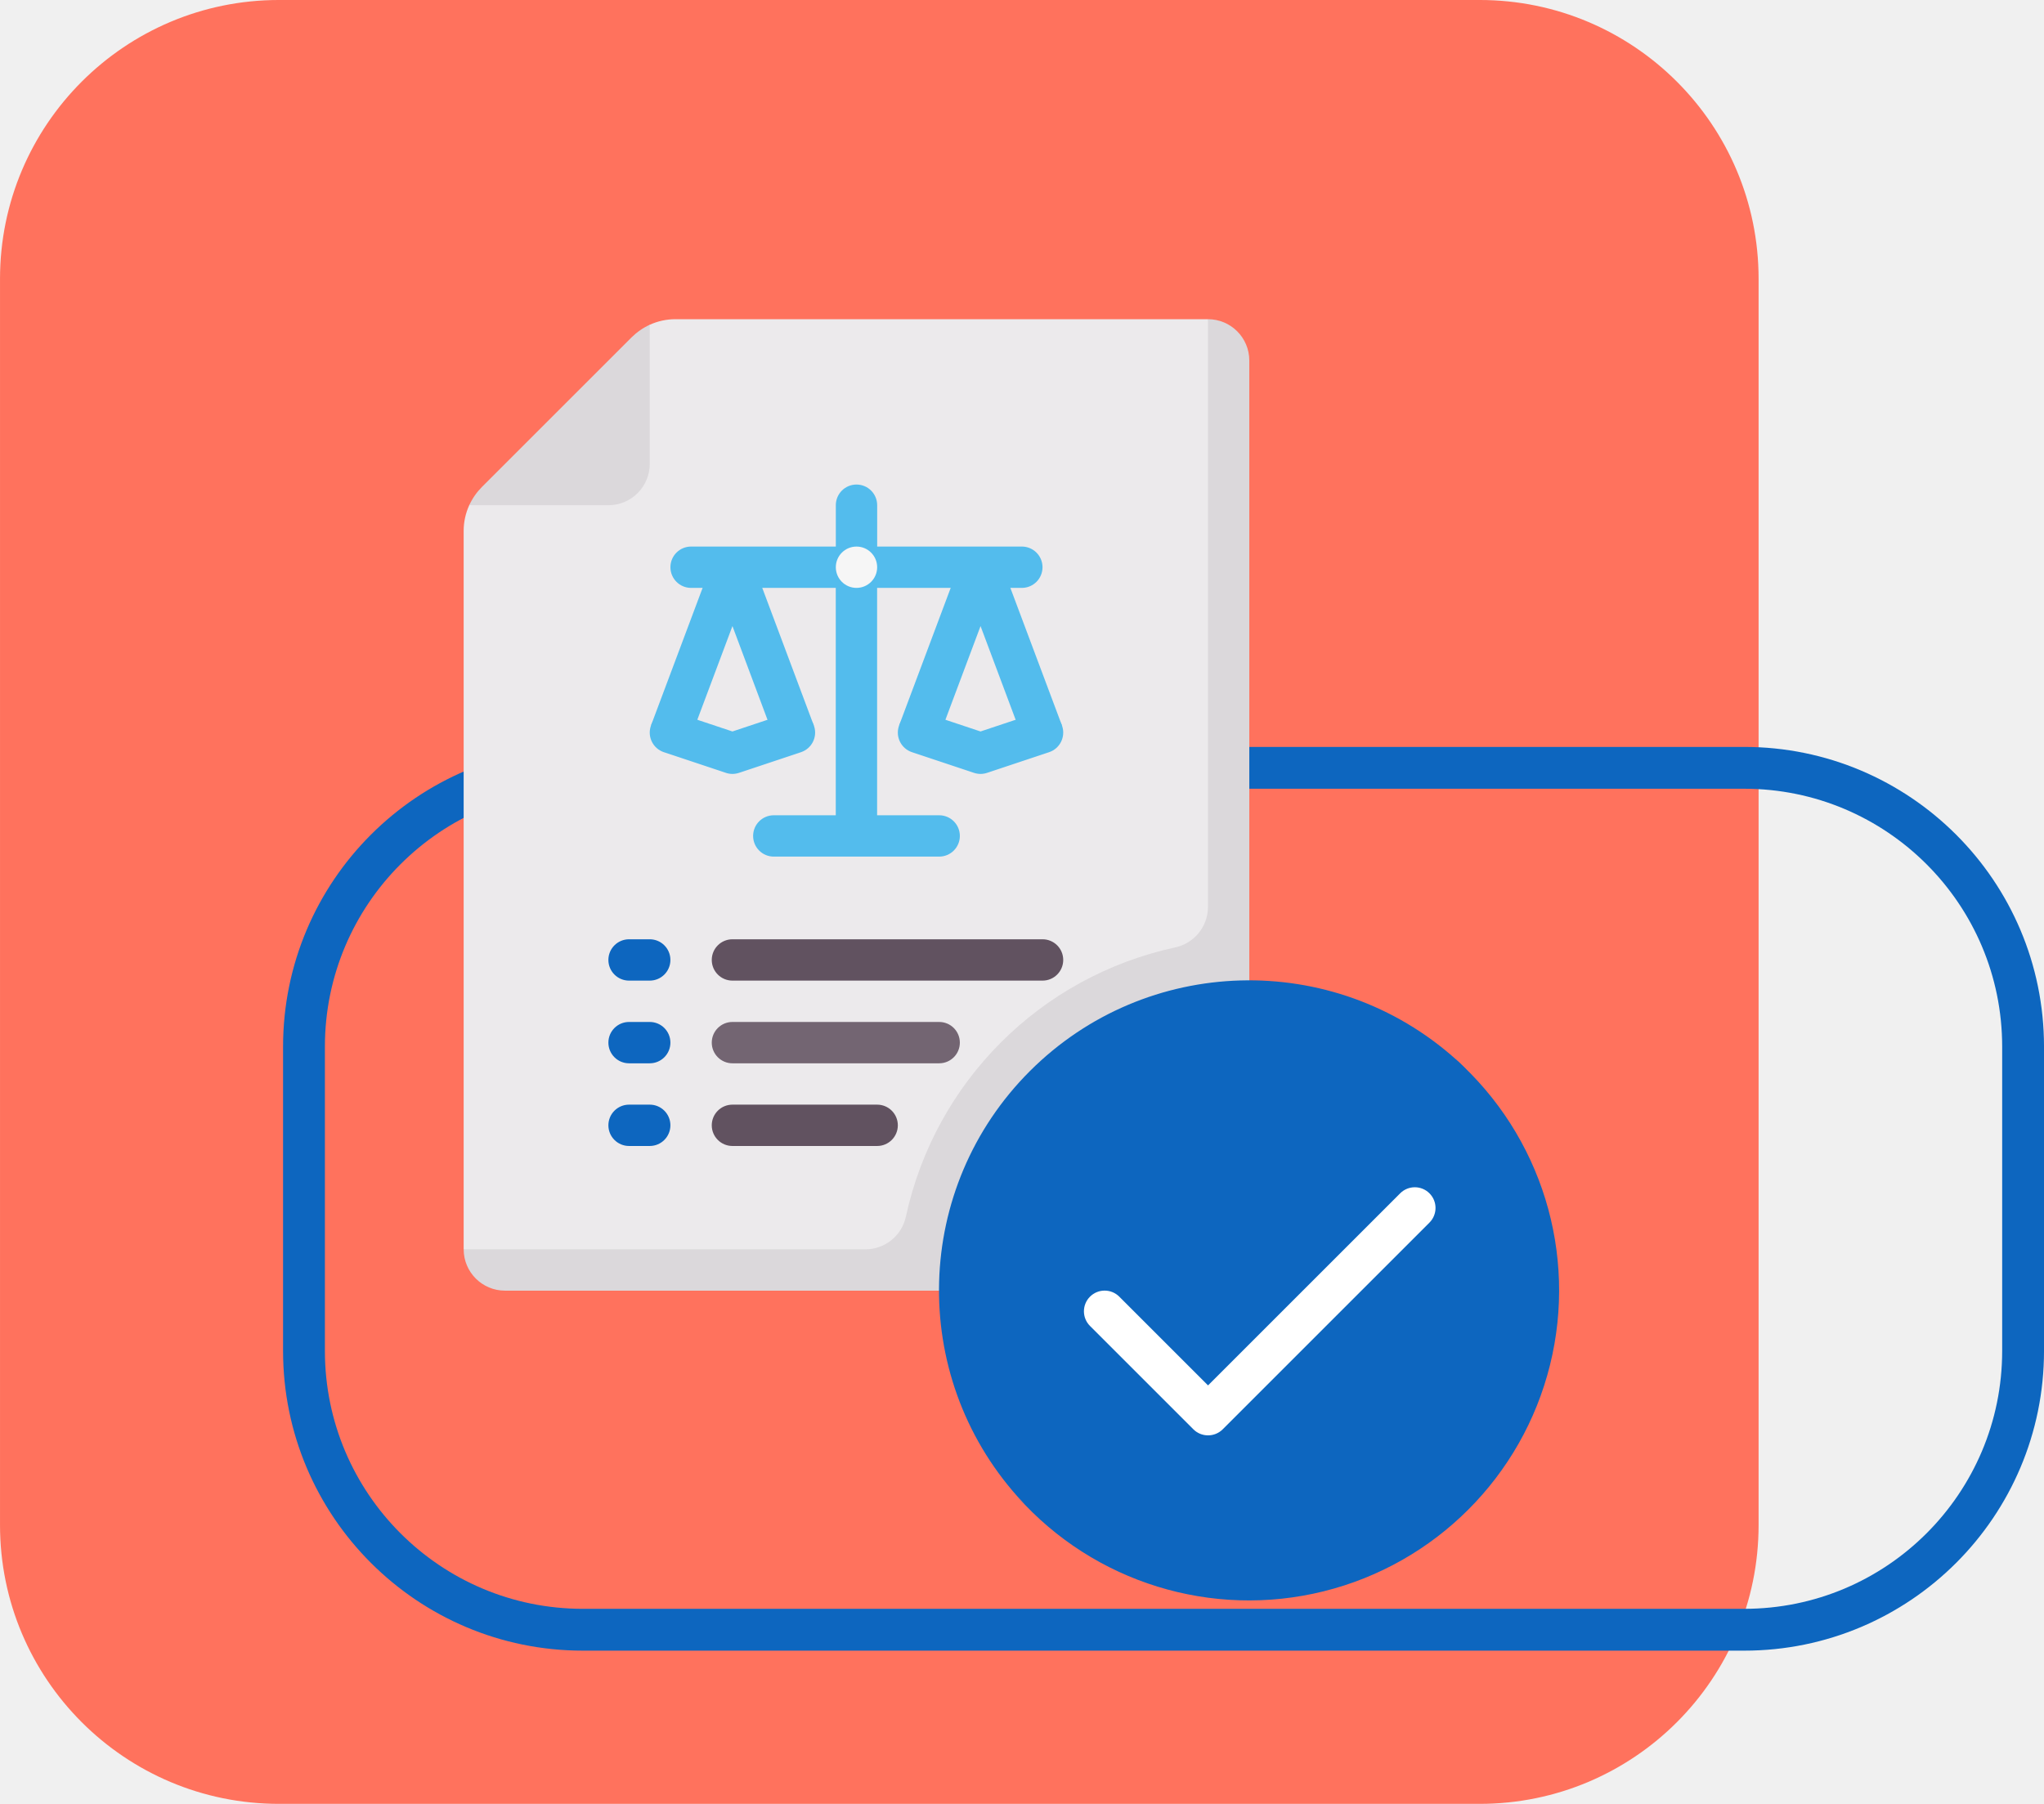
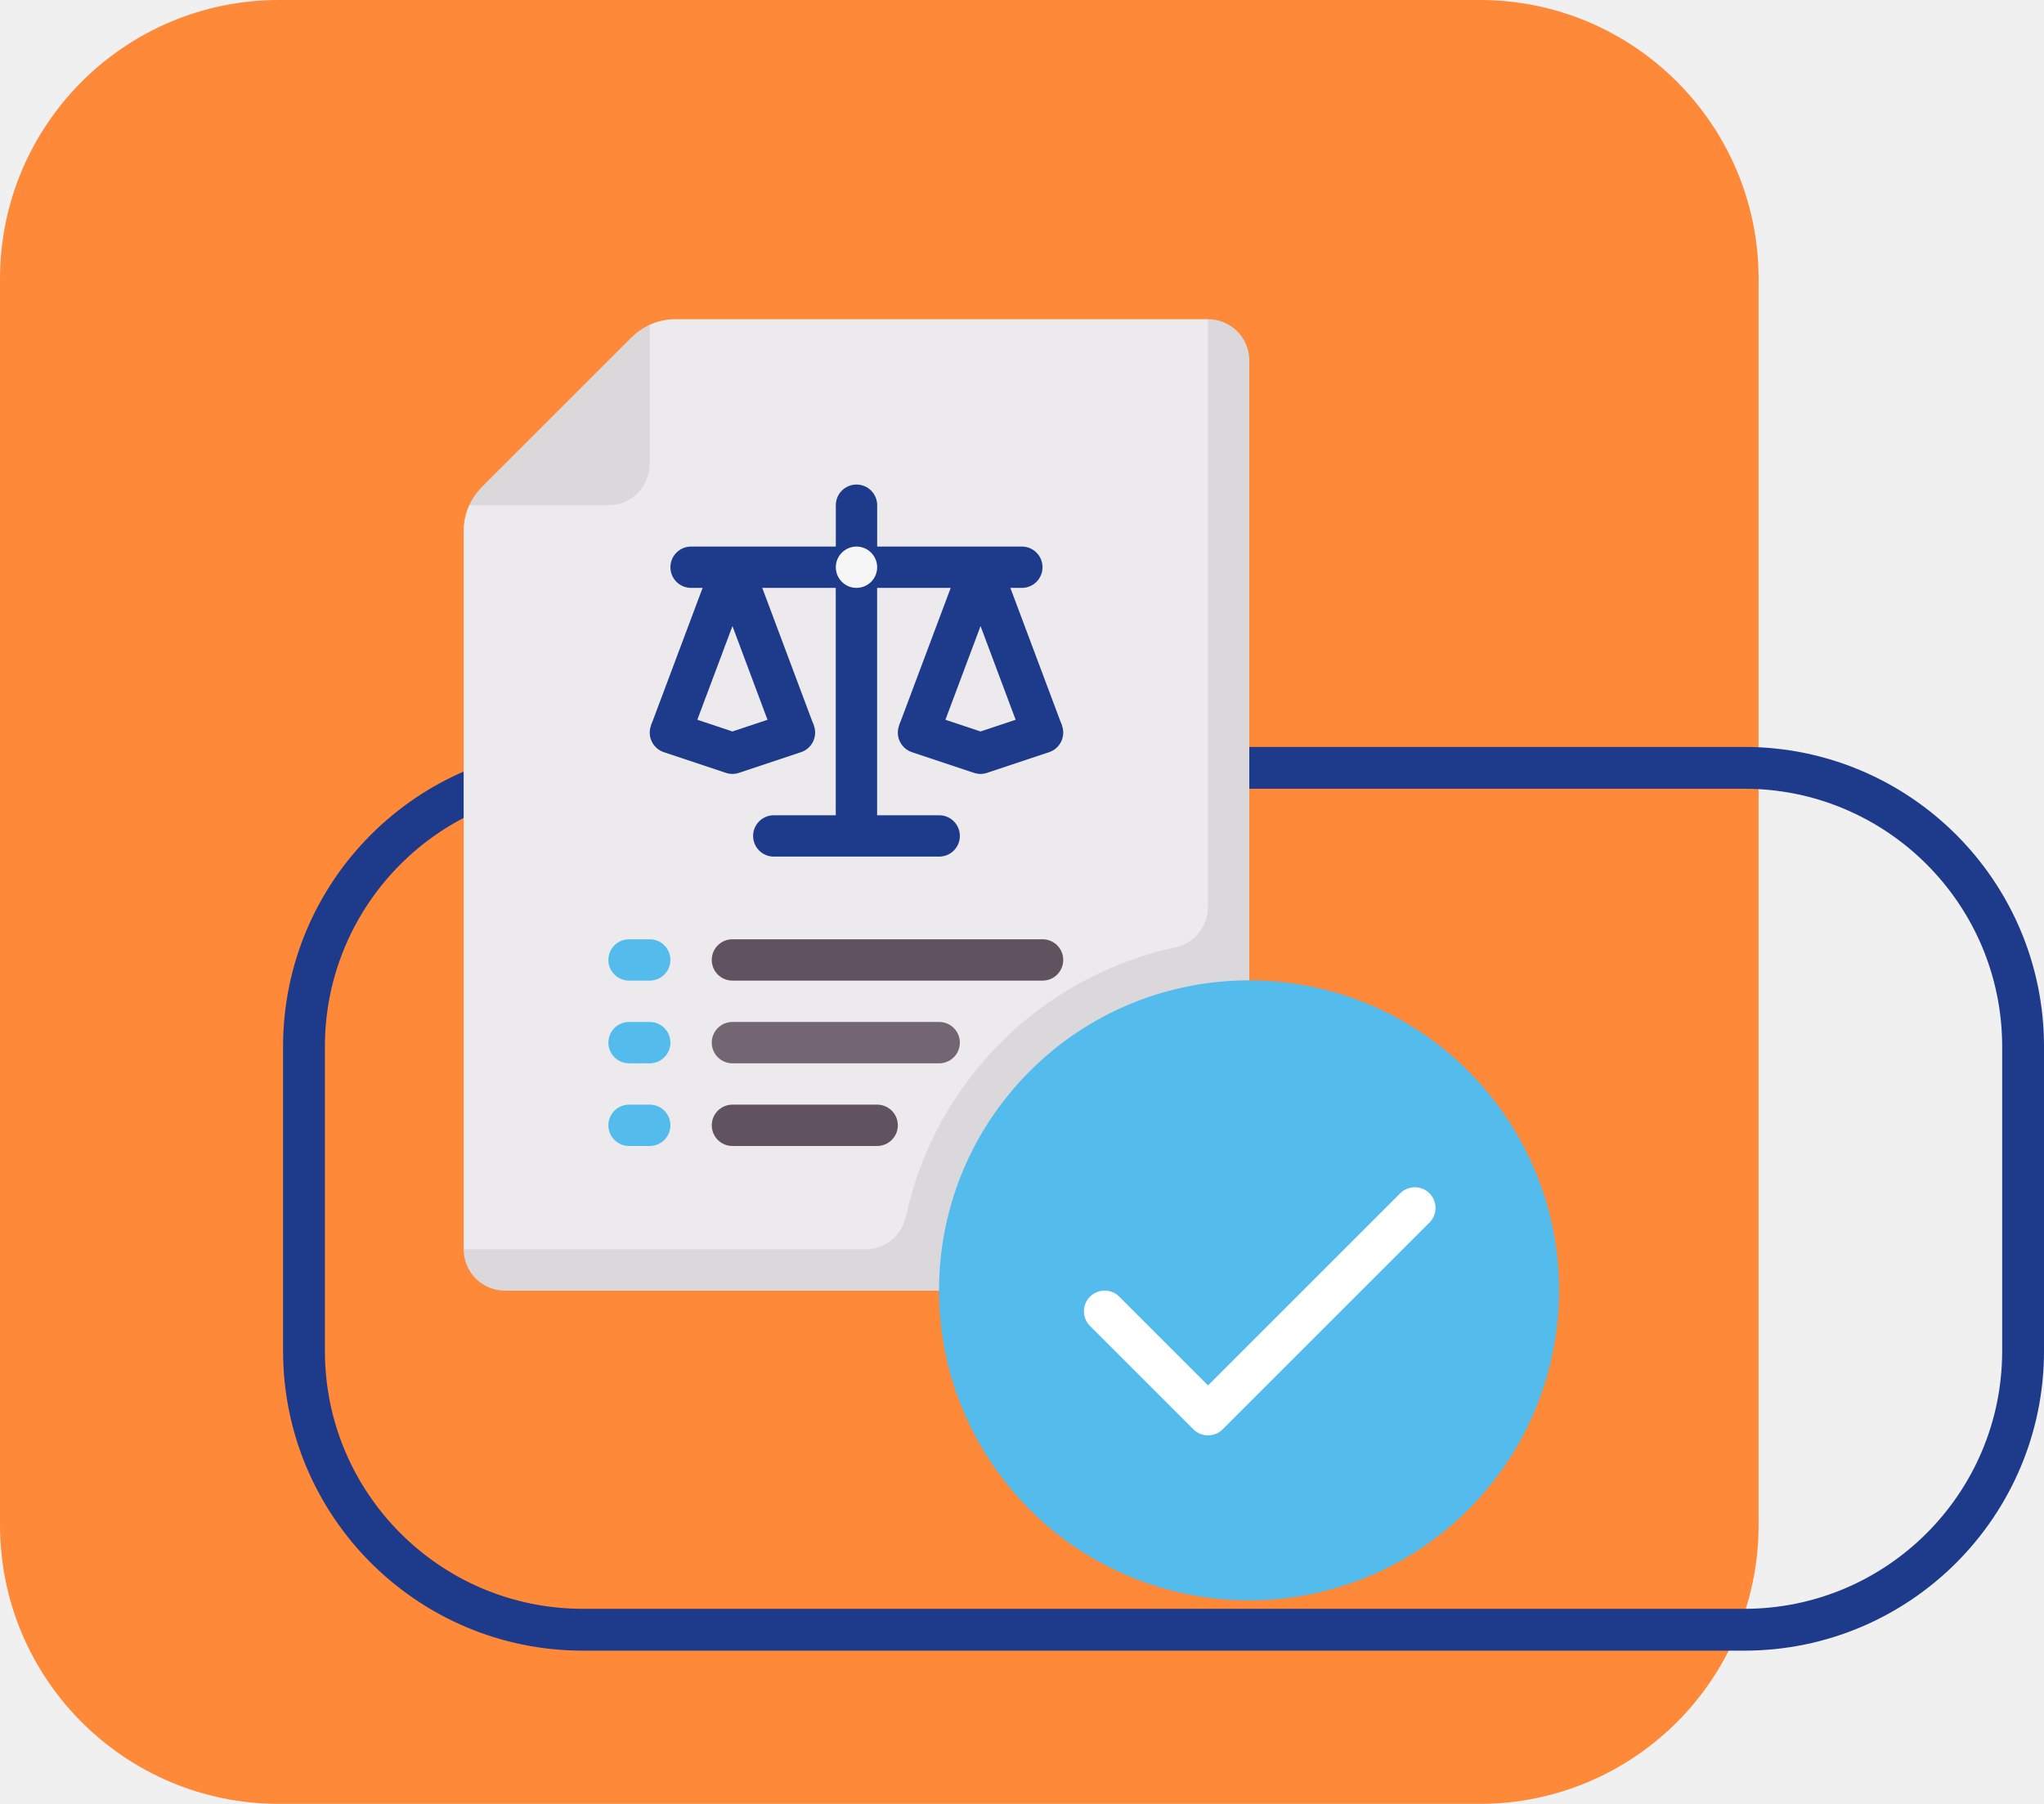
<svg xmlns="http://www.w3.org/2000/svg" width="146.559" height="129.373" viewBox="0 0 146.559 129.373">
-   <g id="Grupo_1100653" data-name="Grupo 1100653" transform="translate(-737.47 -11417.443)">
-     <g id="Grupo_1100282" data-name="Grupo 1100282" transform="translate(692.53 11402.465)">
-       <rect id="Rectángulo_401023" data-name="Rectángulo 401023" width="126.094" height="129.373" rx="20" transform="translate(44.941 14.978)" fill="#ff725d" />
-       <rect id="Rectángulo_401024" data-name="Rectángulo 401024" width="123.264" height="61.816" rx="20" transform="translate(66.736 70.047)" fill="none" stroke="#0d66bf" stroke-miterlimit="10" stroke-width="3" />
+   <g id="Grupo_1100677" data-name="Grupo 1100677" transform="translate(-737.47 -9035.443)">
+     <g id="Grupo_1100282" data-name="Grupo 1100282" transform="translate(692.53 9020.465)">
+       <rect id="Rectángulo_401023" data-name="Rectángulo 401023" width="126.094" height="129.373" rx="20" transform="translate(44.941 14.978)" fill="#fe8938" />
+       <rect id="Rectángulo_401024" data-name="Rectángulo 401024" width="123.264" height="61.816" rx="20" transform="translate(66.736 70.047)" fill="none" stroke="#1e3a8a" stroke-miterlimit="10" stroke-width="3" />
    </g>
-     <g id="Grupo_1100426" data-name="Grupo 1100426" transform="translate(733.556 11440.336)">
+     <g id="Grupo_1100426" data-name="Grupo 1100426" transform="translate(733.556 9058.336)">
      <path id="Trazado_875091" data-name="Trazado 875091" d="M90.527,0H52.344A4.446,4.446,0,0,0,50.5.4L37.559,13.342a4.448,4.448,0,0,0-.4,1.842V66.709L40.125,68.5H91.957V2.965Z" transform="translate(0 0)" fill="#eceaec" />
      <path id="Trazado_875092" data-name="Trazado 875092" d="M40.126,69.673H93.493V2.965A2.965,2.965,0,0,0,90.528,0V42.16a2.972,2.972,0,0,1-2.371,2.9A25.208,25.208,0,0,0,68.875,64.338a2.972,2.972,0,0,1-2.9,2.371H37.161A2.965,2.965,0,0,0,40.126,69.673Z" transform="translate(-0.001)" fill="#dbd8db" />
-       <path id="Trazado_875093" data-name="Trazado 875093" d="M270.665,286.494c0,12.281-9.051,21.552-21.332,21.552a22.946,22.946,0,0,1-16.6-6.762,22.236,22.236,0,0,1,31.4-31.393s6.54,5.6,6.54,16.6Z" transform="translate(-155.841 -216.821)" fill="#0d66bf" />
-       <path id="Trazado_875094" data-name="Trazado 875094" d="M97.933,250.707H96.45a1.482,1.482,0,1,1,0-2.965h1.482a1.482,1.482,0,1,1,0,2.965Z" transform="translate(-47.431 -203.27)" fill="#0d66bf" />
+       <path id="Trazado_875093" data-name="Trazado 875093" d="M270.665,286.494c0,12.281-9.051,21.552-21.332,21.552a22.946,22.946,0,0,1-16.6-6.762,22.236,22.236,0,0,1,31.4-31.393s6.54,5.6,6.54,16.6Z" transform="translate(-155.841 -216.821)" fill="#53bced" />
+       <path id="Trazado_875094" data-name="Trazado 875094" d="M97.933,250.707H96.45a1.482,1.482,0,1,1,0-2.965h1.482a1.482,1.482,0,1,1,0,2.965Z" transform="translate(-47.431 -203.27)" fill="#53bced" />
      <path id="Trazado_875095" data-name="Trazado 875095" d="M159.977,250.707H137.74a1.482,1.482,0,1,1,0-2.965h22.236a1.482,1.482,0,0,1,0,2.965Z" transform="translate(-81.309 -203.27)" fill="#615260" />
-       <path id="Trazado_875096" data-name="Trazado 875096" d="M97.933,283.739H96.45a1.482,1.482,0,0,1,0-2.965h1.482a1.482,1.482,0,0,1,0,2.965Z" transform="translate(-47.431 -230.372)" fill="#0d66bf" />
+       <path id="Trazado_875096" data-name="Trazado 875096" d="M97.933,283.739H96.45a1.482,1.482,0,0,1,0-2.965h1.482a1.482,1.482,0,0,1,0,2.965Z" transform="translate(-47.431 -230.372)" fill="#53bced" />
      <path id="Trazado_875097" data-name="Trazado 875097" d="M152.565,283.739H137.74a1.482,1.482,0,0,1,0-2.965h14.824a1.482,1.482,0,1,1,0,2.965Z" transform="translate(-81.309 -230.372)" fill="#736572" />
-       <path id="Trazado_875098" data-name="Trazado 875098" d="M97.933,316.772H96.45a1.482,1.482,0,0,1,0-2.965h1.482a1.482,1.482,0,0,1,0,2.965Z" transform="translate(-47.431 -257.475)" fill="#0d66bf" />
+       <path id="Trazado_875098" data-name="Trazado 875098" d="M97.933,316.772H96.45a1.482,1.482,0,0,1,0-2.965h1.482a1.482,1.482,0,0,1,0,2.965Z" transform="translate(-47.431 -257.475)" fill="#53bced" />
      <path id="Trazado_875099" data-name="Trazado 875099" d="M148.118,316.772H137.741a1.482,1.482,0,0,1,0-2.965h10.377a1.482,1.482,0,0,1,0,2.965Z" transform="translate(-81.31 -257.475)" fill="#615260" />
      <path id="Trazado_875100" data-name="Trazado 875100" d="M293.8,364.627a1.478,1.478,0,0,1-1.048-.434l-7.412-7.412a1.482,1.482,0,1,1,2.1-2.1l6.364,6.364,13.776-13.776a1.482,1.482,0,0,1,2.1,2.1l-14.824,14.824A1.477,1.477,0,0,1,293.8,364.627Z" transform="translate(-203.271 -284.577)" fill="#fff" />
-       <path id="Trazado_875101" data-name="Trazado 875101" d="M289.866,295.639a22.236,22.236,0,0,1-31.4,31.393,22.236,22.236,0,1,0,31.4-31.393Z" transform="translate(-181.582 -242.568)" fill="#0d66bf" />
+       <path id="Trazado_875101" data-name="Trazado 875101" d="M289.866,295.639a22.236,22.236,0,0,1-31.4,31.393,22.236,22.236,0,1,0,31.4-31.393Z" transform="translate(-181.582 -242.568)" fill="#53bced" />
      <path id="Trazado_875102" data-name="Trazado 875102" d="M49.363,15.169A2.965,2.965,0,0,0,52.328,12.2V2.227a4.481,4.481,0,0,0-1.3.9L40.288,13.866a4.48,4.48,0,0,0-.9,1.3h9.978Z" transform="translate(-1.826 -1.827)" fill="#dbd8db" />
-       <path id="Trazado_875103" data-name="Trazado 875103" d="M119.234,96.194h-2.777l-4.447,11.859,2.777,1.042,3.059-8.159L120.9,109.1l2.777-1.042Z" transform="translate(-61.414 -78.926)" fill="#53bced" />
+       <path id="Trazado_875103" data-name="Trazado 875103" d="M119.234,96.194h-2.777l-4.447,11.859,2.777,1.042,3.059-8.159L120.9,109.1l2.777-1.042Z" transform="translate(-61.414 -78.926)" fill="#1e3a8a" />
      <g id="Grupo_1100423" data-name="Grupo 1100423" transform="translate(50.502 28.165)">
-         <path id="Trazado_875104" data-name="Trazado 875104" d="M117.416,161.345a1.489,1.489,0,0,1-.469-.077l-4.447-1.482a1.482,1.482,0,1,1,.938-2.812l3.978,1.326,3.978-1.326a1.482,1.482,0,0,1,.938,2.812l-4.447,1.482A1.489,1.489,0,0,1,117.416,161.345Z" transform="translate(-111.487 -156.897)" fill="#53bced" />
+         <path id="Trazado_875104" data-name="Trazado 875104" d="M117.416,161.345a1.489,1.489,0,0,1-.469-.077l-4.447-1.482a1.482,1.482,0,1,1,.938-2.812l3.978,1.326,3.978-1.326a1.482,1.482,0,0,1,.938,2.812l-4.447,1.482A1.489,1.489,0,0,1,117.416,161.345Z" transform="translate(-111.487 -156.897)" fill="#1e3a8a" />
      </g>
-       <path id="Trazado_875105" data-name="Trazado 875105" d="M218.33,96.194h-2.777l-4.447,11.859,2.777,1.042,3.059-8.159L220,109.1l2.777-1.042Z" transform="translate(-142.721 -78.926)" fill="#53bced" />
+       <path id="Trazado_875105" data-name="Trazado 875105" d="M218.33,96.194h-2.777l-4.447,11.859,2.777,1.042,3.059-8.159L220,109.1l2.777-1.042Z" transform="translate(-142.721 -78.926)" fill="#1e3a8a" />
      <g id="Grupo_1100424" data-name="Grupo 1100424" transform="translate(68.291 28.165)">
-         <path id="Trazado_875106" data-name="Trazado 875106" d="M216.512,161.345a1.489,1.489,0,0,1-.469-.077l-4.447-1.482a1.482,1.482,0,0,1,.938-2.812l3.978,1.326,3.978-1.326a1.482,1.482,0,0,1,.938,2.812l-4.447,1.482A1.49,1.49,0,0,1,216.512,161.345Z" transform="translate(-210.583 -156.897)" fill="#53bced" />
+         <path id="Trazado_875106" data-name="Trazado 875106" d="M216.512,161.345a1.489,1.489,0,0,1-.469-.077l-4.447-1.482a1.482,1.482,0,0,1,.938-2.812l3.978,1.326,3.978-1.326a1.482,1.482,0,0,1,.938,2.812l-4.447,1.482A1.49,1.49,0,0,1,216.512,161.345Z" transform="translate(-210.583 -156.897)" fill="#1e3a8a" />
      </g>
-       <path id="Trazado_875107" data-name="Trazado 875107" d="M144.946,70.512H134.569V67.547a1.482,1.482,0,1,0-2.965,0v2.965H121.227a1.482,1.482,0,1,0,0,2.965H131.6V91.266h2.965V73.477h10.377a1.482,1.482,0,1,0,0-2.965Z" transform="translate(-67.76 -54.206)" fill="#53bced" />
+       <path id="Trazado_875107" data-name="Trazado 875107" d="M144.946,70.512H134.569V67.547a1.482,1.482,0,1,0-2.965,0v2.965H121.227a1.482,1.482,0,1,0,0,2.965H131.6V91.266h2.965V73.477h10.377a1.482,1.482,0,1,0,0-2.965Z" transform="translate(-67.76 -54.206)" fill="#1e3a8a" />
      <g id="Grupo_1100425" data-name="Grupo 1100425" transform="translate(57.914 35.578)">
-         <path id="Trazado_875108" data-name="Trazado 875108" d="M166.117,201.159H154.257a1.482,1.482,0,1,1,0-2.965h11.859a1.482,1.482,0,1,1,0,2.965Z" transform="translate(-152.775 -198.194)" fill="#53bced" />
+         <path id="Trazado_875108" data-name="Trazado 875108" d="M166.117,201.159H154.257a1.482,1.482,0,1,1,0-2.965h11.859a1.482,1.482,0,1,1,0,2.965Z" transform="translate(-152.775 -198.194)" fill="#1e3a8a" />
      </g>
      <circle id="Elipse_11492" data-name="Elipse 11492" cx="1.482" cy="1.482" r="1.482" transform="translate(63.844 16.307)" fill="#f6f6f6" />
    </g>
  </g>
</svg>
